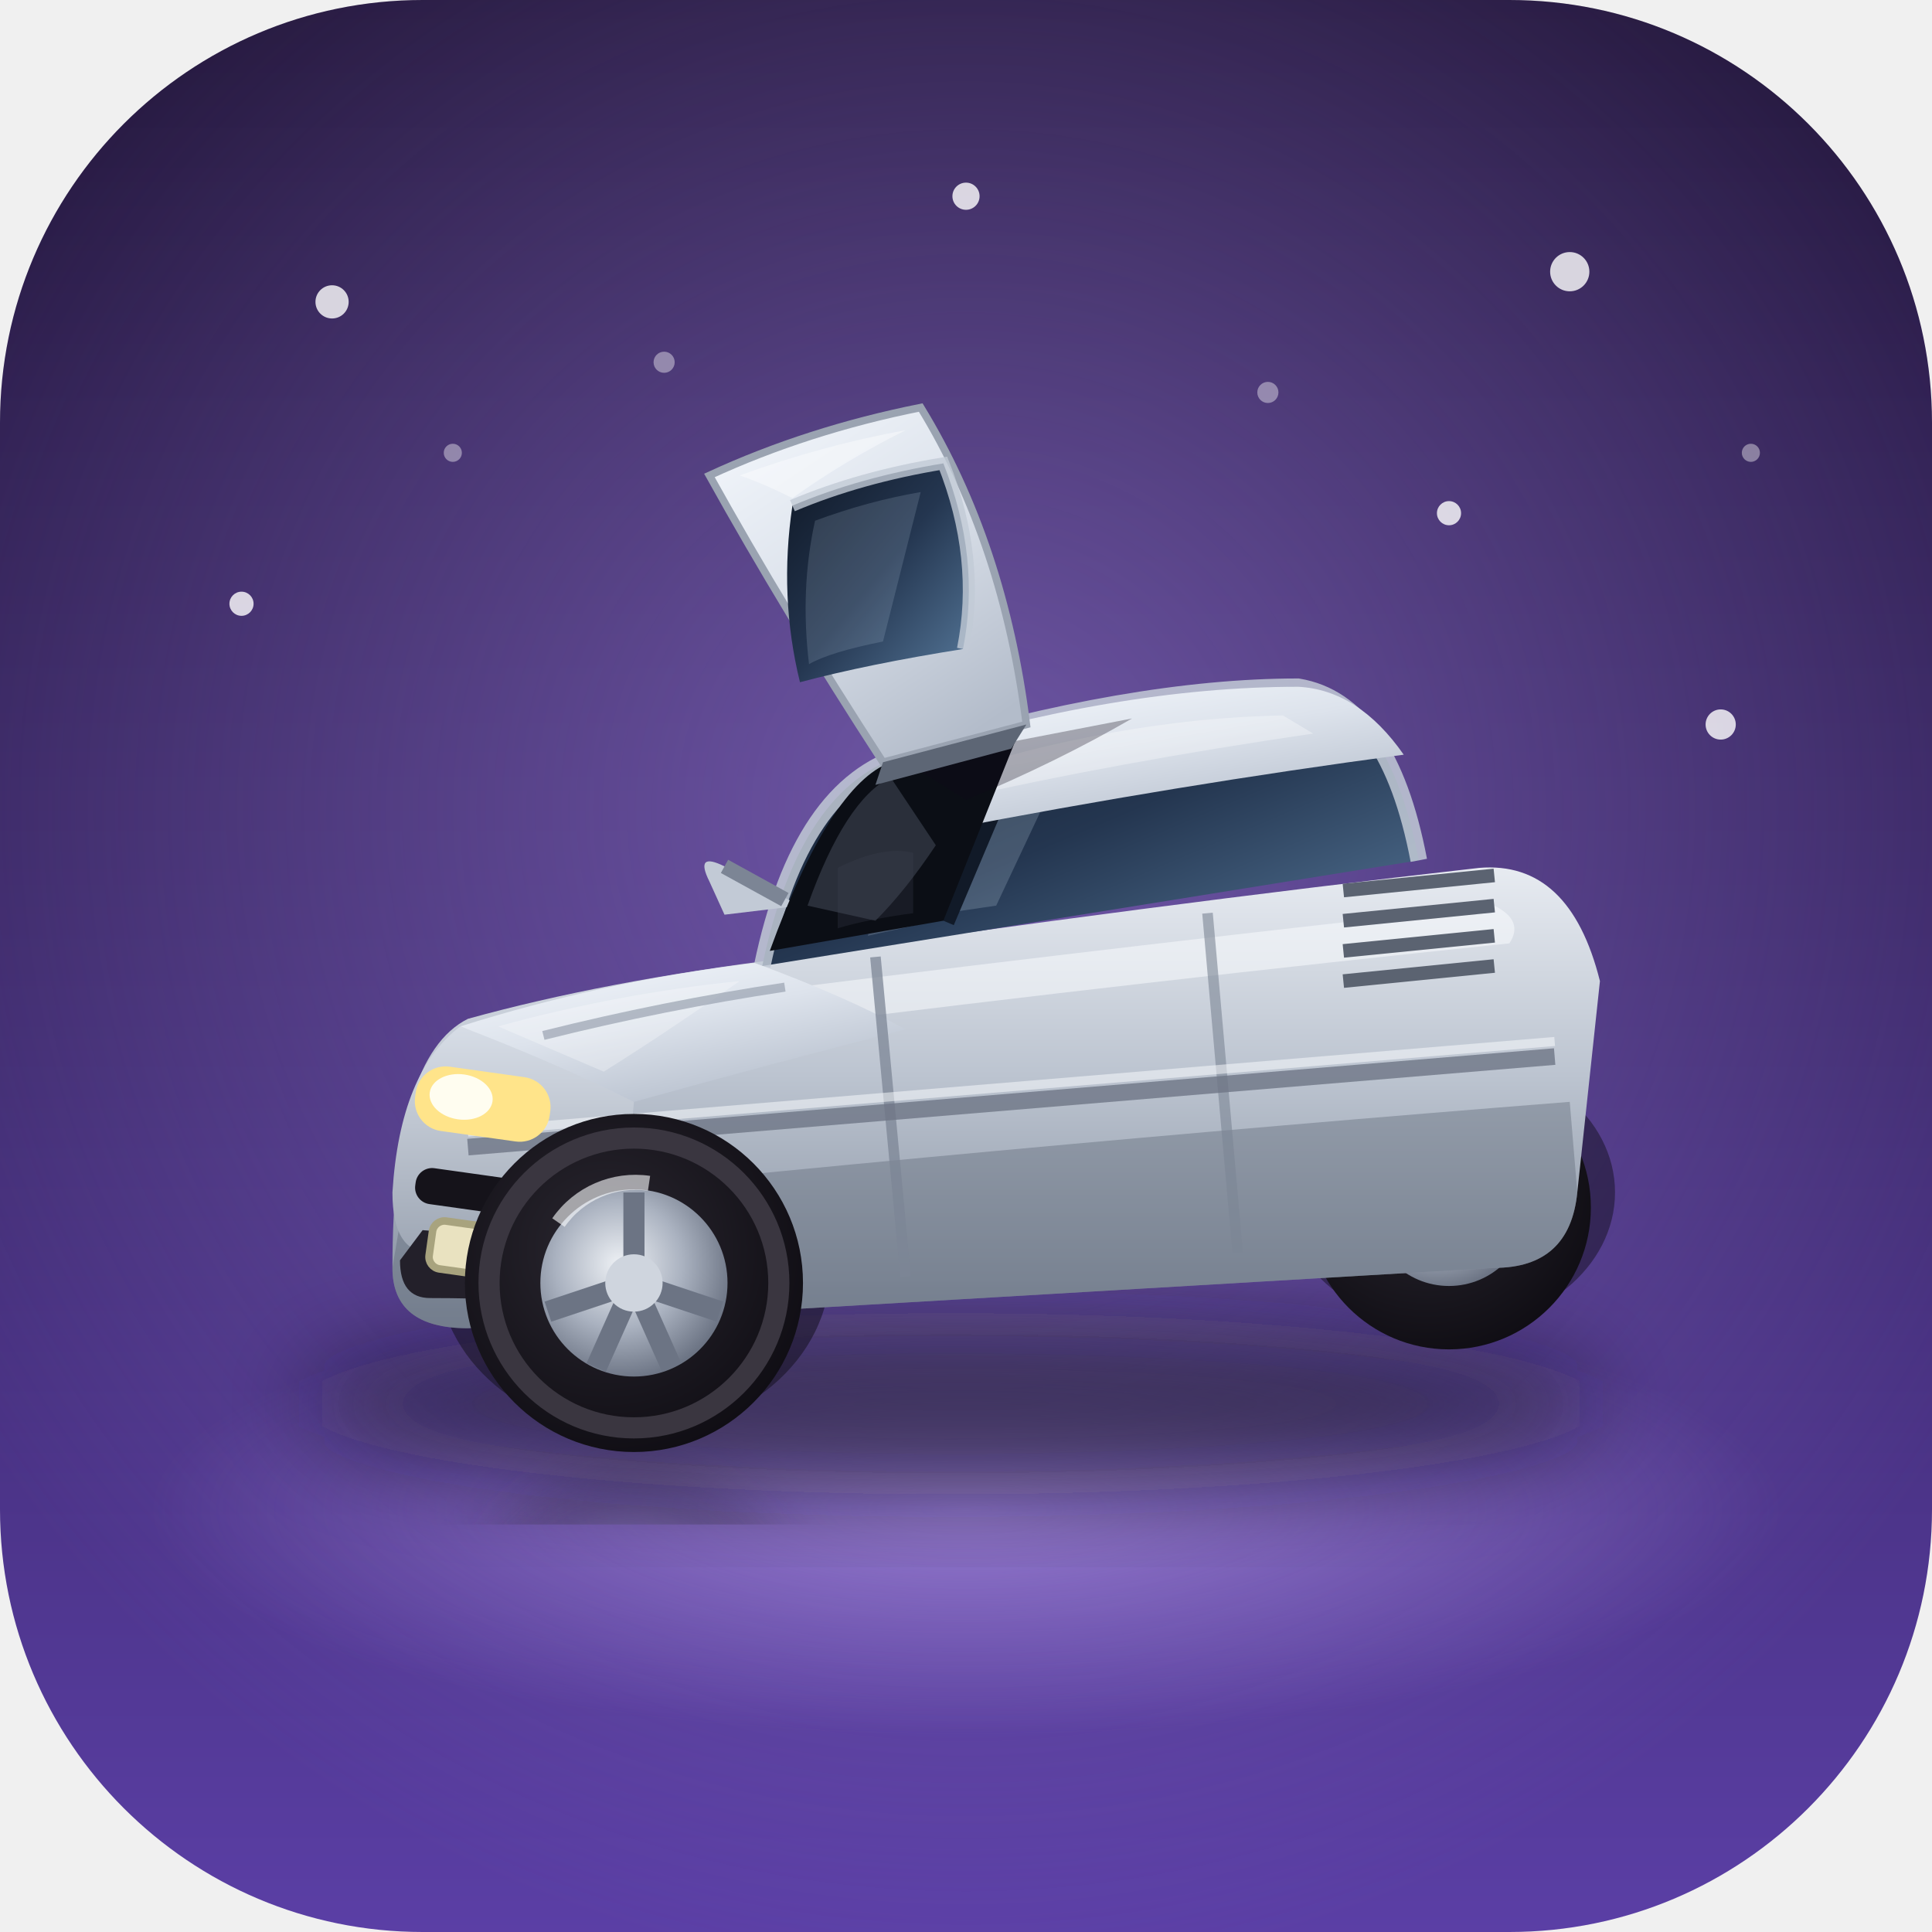
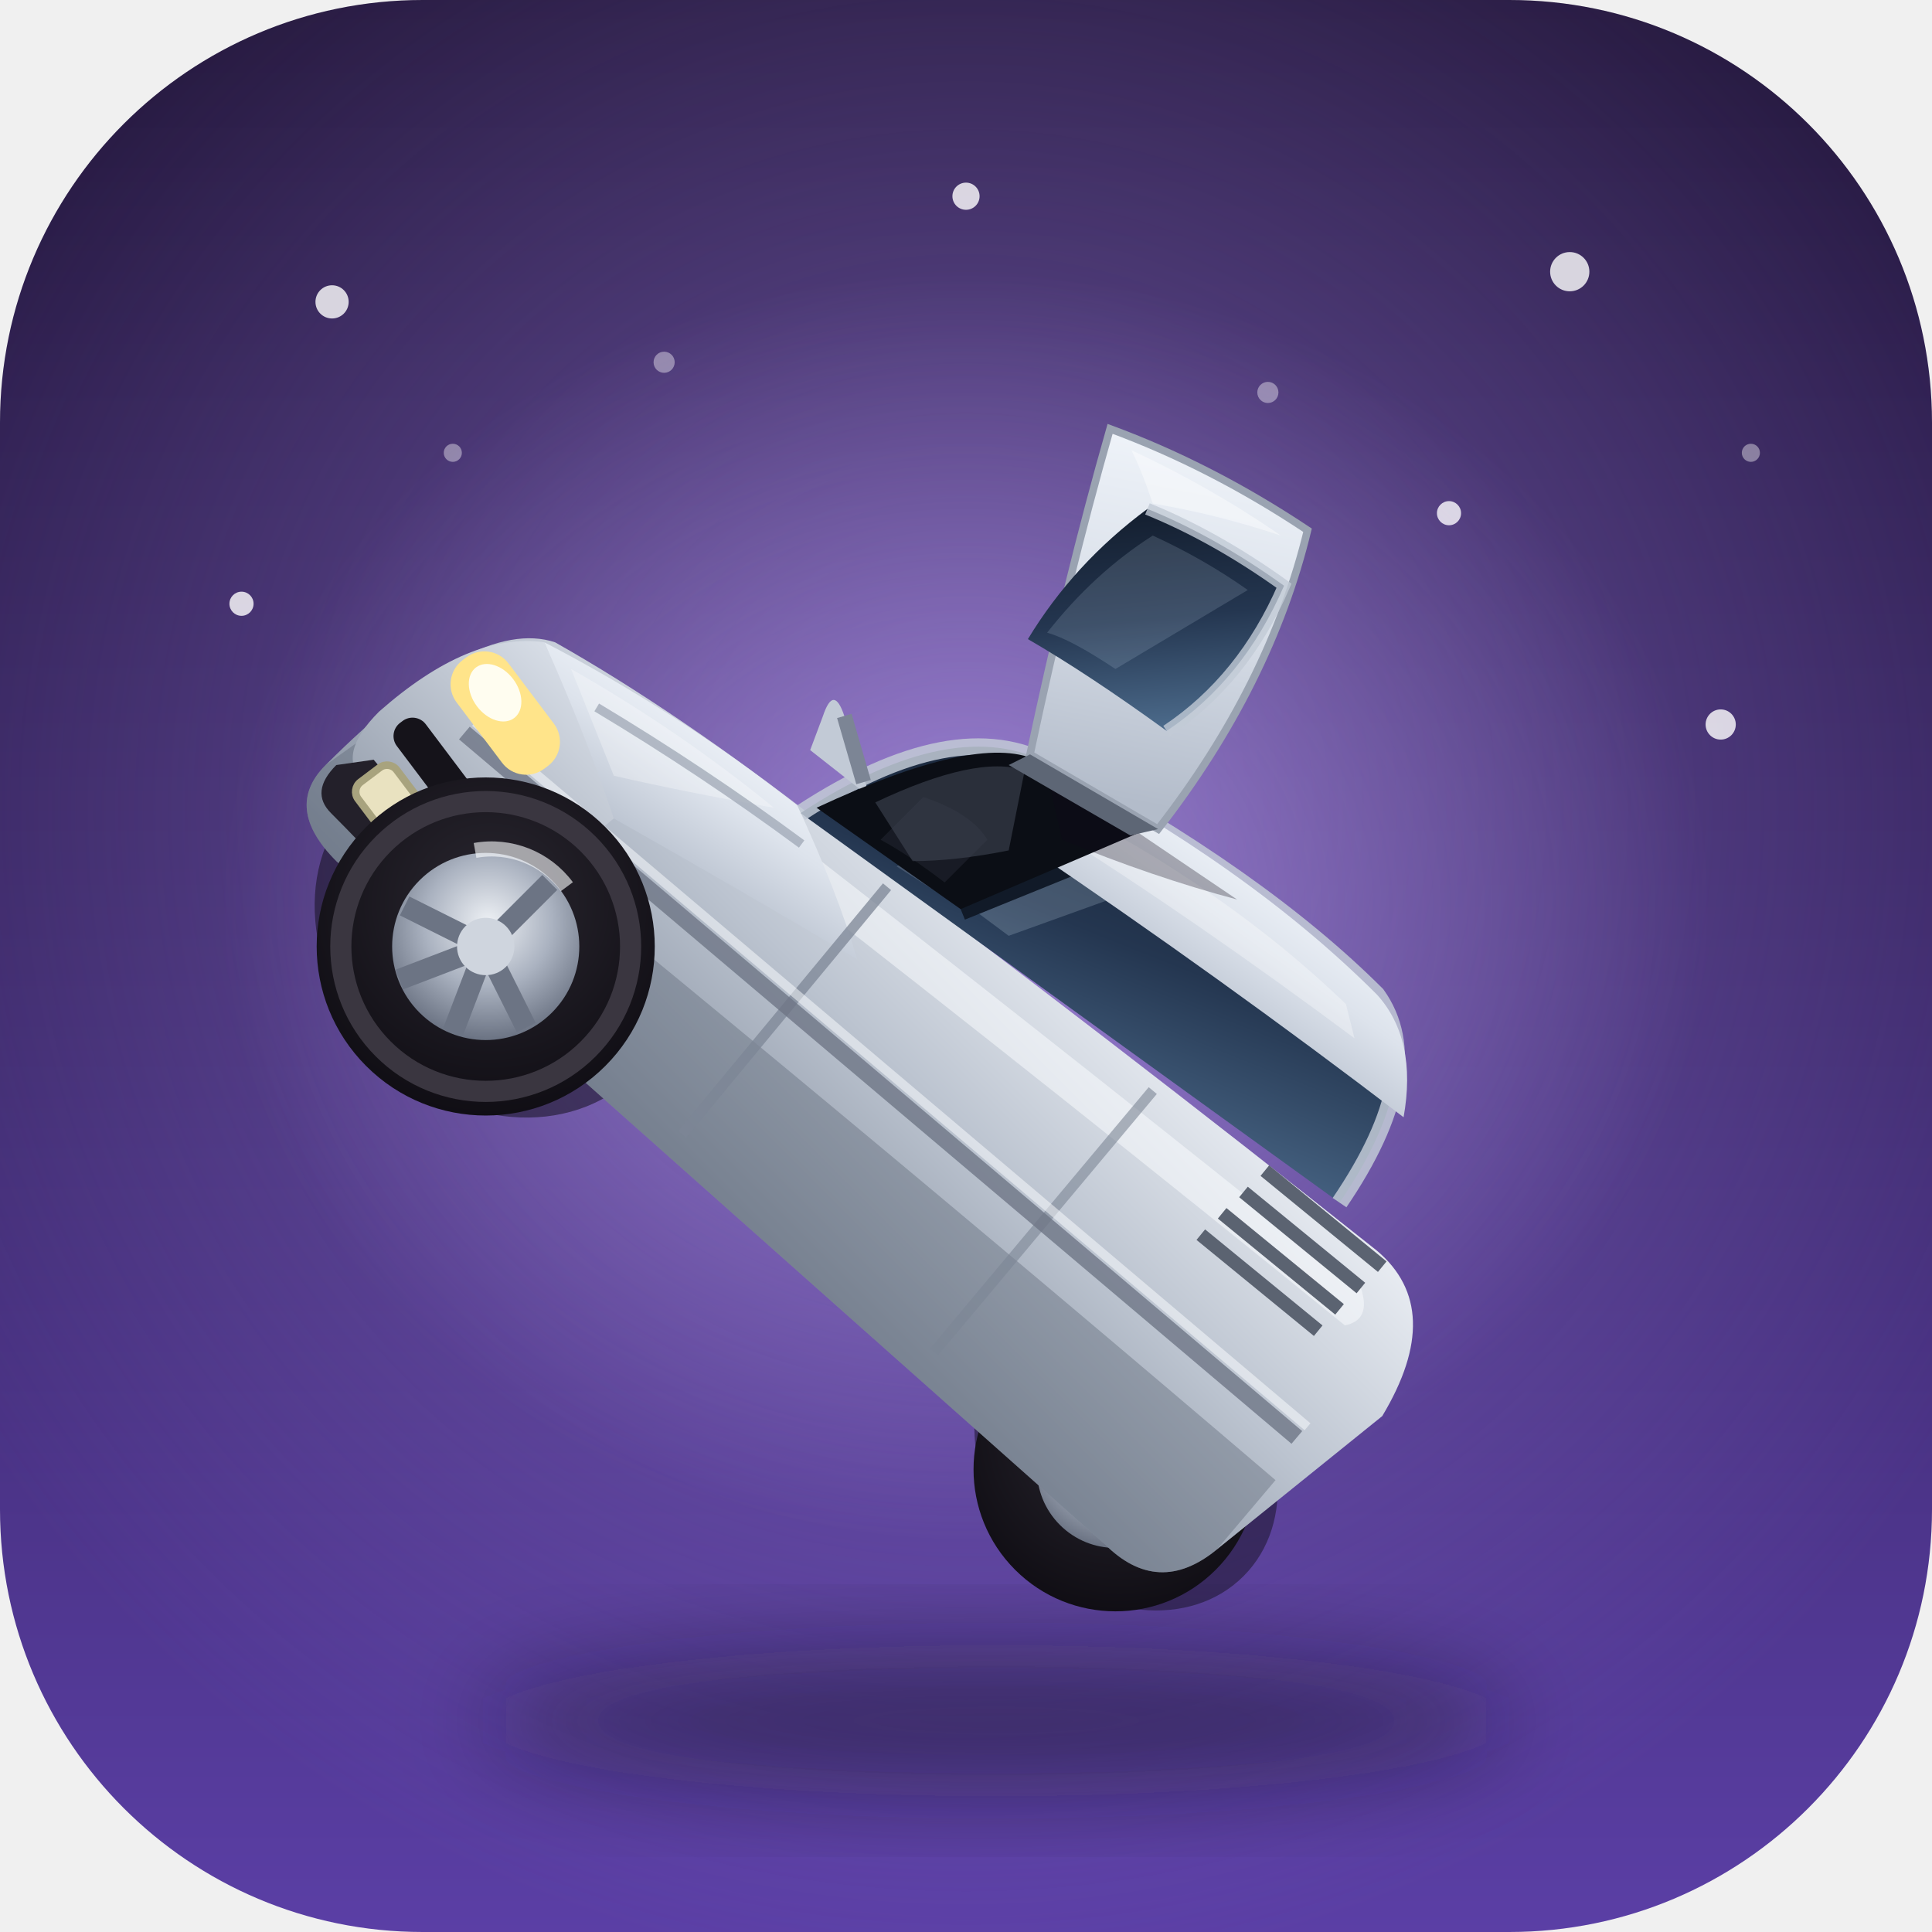
<svg xmlns="http://www.w3.org/2000/svg" viewBox="0 0 128 128">
  <defs>
    <linearGradient id="studio" x1="0" y1="0" x2="0" y2="1">
      <stop offset="0" stop-color="#211538" />
      <stop offset=".5" stop-color="#3a2767" />
      <stop offset="1" stop-color="#5b3fa6" />
    </linearGradient>
    <radialGradient id="spot" cx="0.5" cy="0.42" r="0.6">
      <stop offset="0" stop-color="#9d80e0" stop-opacity=".55" />
      <stop offset="1" stop-color="#9d80e0" stop-opacity="0" />
    </radialGradient>
    <radialGradient id="floorglow" cx="0.5" cy="0.5" r="0.5">
      <stop offset="0" stop-color="#c9aeffff" stop-opacity=".5" />
      <stop offset="1" stop-color="#c9aeff" stop-opacity="0" />
    </radialGradient>
    <linearGradient id="bodyTop" x1="0.1" y1="0" x2="0.7" y2="1">
      <stop offset="0" stop-color="#f3f7fc" />
      <stop offset=".45" stop-color="#dde3ec" />
      <stop offset="1" stop-color="#b3bcca" />
    </linearGradient>
    <linearGradient id="bodySide" x1="0" y1="0" x2="0" y2="1">
      <stop offset="0" stop-color="#e7ebf1" />
      <stop offset=".45" stop-color="#bcc4d0" />
      <stop offset="1" stop-color="#828c9c" />
    </linearGradient>
    <linearGradient id="fascia" x1="0" y1="0" x2="0" y2="1">
      <stop offset="0" stop-color="#d7dde6" />
      <stop offset="1" stop-color="#9aa3b1" />
    </linearGradient>
    <linearGradient id="glass" x1="0" y1="0" x2="1" y2="1">
      <stop offset="0" stop-color="#0f1826" />
      <stop offset=".5" stop-color="#243650" />
      <stop offset="1" stop-color="#56789a" />
    </linearGradient>
    <radialGradient id="alloy" cx="0.42" cy="0.4" r="0.62">
      <stop offset="0" stop-color="#eef1f5" />
      <stop offset=".55" stop-color="#aab2c0" />
      <stop offset="1" stop-color="#6c7484" />
    </radialGradient>
    <radialGradient id="tire" cx="0.42" cy="0.4" r="0.7">
      <stop offset="0" stop-color="#2a2730" />
      <stop offset="1" stop-color="#0d0b11" />
    </radialGradient>
    <filter id="softshadow" x="-40%" y="-40%" width="180%" height="180%">
      <feGaussianBlur stdDeviation="3.2" />
    </filter>
    <filter id="reflblur">
      <feGaussianBlur stdDeviation="1.6" />
    </filter>
    <linearGradient id="fade" x1="0" y1="0" x2="0" y2="1">
      <stop offset="0" stop-color="#fff" stop-opacity=".5" />
      <stop offset="1" stop-color="#fff" stop-opacity="0" />
    </linearGradient>
    <mask id="reflmask">
      <rect x="0" y="92" width="128" height="40" fill="url(#fade)" />
    </mask>
    <clipPath id="tile">
      <rect width="128" height="128" rx="28" />
    </clipPath>
    <g id="car">
      <ellipse cx="42" cy="84" rx="13" ry="11" fill="#14101f" opacity=".55" />
      <ellipse cx="96" cy="79" rx="11" ry="9" fill="#14101f" opacity=".5" />
      <circle cx="96" cy="80" r="9.4" fill="url(#tire)" />
      <circle cx="96" cy="80" r="5.2" fill="url(#alloy)" />
      <circle cx="96" cy="80" r="1.6" fill="#5b6470" />
      <path d="M26 84 Q26 70 31 67.5 Q40 65 52 63.5 Q76 60 98 57.5 Q104 57 106 65                L104.5 79 Q104 84 99 84 L31 88 Q26 88 26 84 Z" fill="url(#bodySide)" />
      <path d="M32 70 Q42 66.5 52 65.5 Q76 62.5 99 60 Q101 61 100 62.5 Q76 65 52 68 Q42 69 33 72.5 Q31 71.5 32 70 Z" fill="#fbfdff" opacity=".5" />
      <path d="M28 80 Q66 76 104 73 L104.5 79 Q104 84 99 84 L31 88 Q26 88 26 84 L26.5 81 Z" fill="#5d6675" opacity=".4" />
      <path d="M50.5 64 Q53 52 60 50 Q75 45.5 86 45.5 Q92 46.5 94 57 Z" fill="url(#glass)" />
      <path d="M56 54 Q63 51.5 70 51.5 L66 60 Q59 61 53.5 62 Z" fill="#cfe2f2" opacity=".2" />
      <path d="M60 50.6 Q63.5 49.8 66 49.8 L62 61 L57.5 62 Z" fill="#eaf3fb" opacity=".16" />
      <line x1="68" y1="48" x2="62.5" y2="61" stroke="#111a28" stroke-width="1.5" />
      <path d="M50.5 64 Q53 52 60 50 Q75 45.5 86 45.5 Q92 46.5 94 57" fill="none" stroke="#c2cad6" stroke-width="1.1" opacity=".85" />
      <path d="M59.5 50 Q74 45.5 86 45.5 Q90 45.7 93 50 Q78 52 62.5 55 Q60 52.5 59.5 50 Z" fill="url(#bodyTop)" />
      <path d="M62 51.5 Q74 47.6 85 47.4 L87 48.6 Q74 50.5 63 53 Z" fill="#ffffff" opacity=".32" />
      <path d="M30.5 68 Q40 65 50 63.8 Q56 66 60 68.2 Q51 70.5 42 73 Q35 70 30.5 68 Z" fill="url(#bodyTop)" />
      <path d="M33 68 Q41 65.8 49 65 Q44 68.5 40 71 Z" fill="#ffffff" opacity=".28" />
      <path d="M36 68.6 Q44 66.6 52 65.4" stroke="#9aa3b1" stroke-width=".6" fill="none" opacity=".7" />
      <path d="M30.5 68 Q37 70.5 42 73 L41 84 L28.5 83 Q26 83 26 79 Q26.5 71 30.5 68 Z" fill="url(#fascia)" />
      <path d="M28 81.5 Q34 82 41 83 L40 86.5 Q34 86 28.5 86 Q26.5 86 26.5 83.5 Z" fill="#23202a" />
      <path d="M58 63.4 L60 84.6" stroke="#7c8595" stroke-width=".7" opacity=".75" />
      <path d="M80 60.5 L82 83" stroke="#7c8595" stroke-width=".7" opacity=".6" />
      <path d="M31 76 L103 70" stroke="#6e7686" stroke-width="1.1" opacity=".8" />
      <path d="M31 75 L103 69" stroke="#fbfdff" stroke-width=".6" opacity=".5" />
      <g stroke="#5b6371" stroke-width=".9">
        <line x1="89" y1="59" x2="99" y2="58" />
        <line x1="89" y1="61" x2="99" y2="60" />
        <line x1="89" y1="63" x2="99" y2="62" />
        <line x1="89" y1="65" x2="99" y2="64" />
      </g>
      <path d="M53 60 l-5 -2.6 q-2 -1 -1 1 l1 2.2 z" fill="#c2cad6" />
      <path d="M48 57.4 l4 2.2" stroke="#7c8595" stroke-width="1" />
      <rect x="27.5" y="71" width="9" height="4.3" rx="2" fill="#ffe48a" transform="rotate(8 32 73)" />
      <ellipse cx="30.5" cy="72.6" rx="2.1" ry="1.5" fill="#fffdf0" transform="rotate(8 30 73)" />
      <rect x="27.5" y="78" width="11" height="2.4" rx="1.1" fill="#15131a" transform="rotate(8 33 79)" />
      <rect x="28.5" y="81.4" width="9.5" height="3.2" rx=".8" fill="#e9e2c0" stroke="#a8a37e" stroke-width=".5" transform="rotate(8 33 83)" />
      <circle cx="42" cy="85" r="11.2" fill="url(#tire)" />
      <circle cx="42" cy="85" r="9.6" fill="none" stroke="#3a3640" stroke-width="1.4" />
      <circle cx="42" cy="85" r="6.2" fill="url(#alloy)" />
      <g stroke="#6c7484" stroke-width="1.4">
        <line x1="42" y1="85" x2="42" y2="79" />
        <line x1="42" y1="85" x2="47.7" y2="86.9" />
        <line x1="42" y1="85" x2="44.5" y2="90.6" />
        <line x1="42" y1="85" x2="39.5" y2="90.6" />
        <line x1="42" y1="85" x2="36.3" y2="86.9" />
      </g>
      <circle cx="42" cy="85" r="1.9" fill="#cfd5de" />
      <path d="M37 81 a6.2 6.2 0 0 1 6 -2.6" stroke="#fbfdff" stroke-width="1" fill="none" opacity=".6" />
      <path d="M51 63 Q55 52 59 50.5 L67.5 48.5 L62.5 61 Z" fill="#0b0e15" />
      <path d="M53.5 60 Q56 53 59 51.5 L62 56 Q60 59 58 61 Z" fill="#2a2f3a" />
      <path d="M55.5 57.5 q3 -1.5 5 -1 l0 4 q-3 .4 -5 1 z" fill="#41475440" />
      <path d="M60 50.5 L75 47.6 Q70 50.5 64 53 Z" fill="#0c0818" opacity=".3" />
      <path d="M58.5 50.5 L68 48 Q66.5 36 61 27 Q53.5 28.5 47 31.5 Q52 40.5 58.5 50.5 Z" fill="url(#bodyTop)" stroke="#9aa3b1" stroke-width=".5" />
      <path d="M49 31.5 Q54.5 29.5 60 28.5 Q56 30.5 52.5 33 Q50.5 32 49 31.5 Z" fill="#ffffff" opacity=".4" />
      <path d="M52.5 33.5 Q57 31.6 62.5 30.7 Q65 37 63.8 43 Q57.5 44 53 45.2 Q51.6 39.5 52.5 33.5 Z" fill="url(#glass)" />
      <path d="M54 34.5 Q57.5 33.2 61 32.6 L58.5 42.5 Q55 43.2 53.6 44 Q53 39 54 34.5 Z" fill="#cfe2f2" opacity=".16" />
      <path d="M52.5 33.5 Q57 31.6 62.5 30.7 Q65 37 63.8 43" fill="none" stroke="#c2cad6" stroke-width=".8" opacity=".8" />
      <path d="M58.5 50.5 L68 48 L67 49.6 L58 52 Z" fill="#5d6675" />
    </g>
  </defs>
  <rect width="128" height="128" rx="28" fill="url(#studio)" />
  <g clip-path="url(#tile)">
    <rect width="128" height="128" fill="url(#spot)" />
    <g fill="#fff" opacity=".8">
      <circle cx="22" cy="20" r="1.1" />
      <circle cx="104" cy="18" r="1.3" />
      <circle cx="64" cy="13" r=".9" />
      <circle cx="96" cy="34" r=".8" />
      <circle cx="16" cy="40" r=".8" />
      <circle cx="114" cy="48" r="1" />
    </g>
    <g fill="#fff" opacity=".4">
      <circle cx="44" cy="24" r=".7" />
      <circle cx="84" cy="26" r=".7" />
      <circle cx="30" cy="30" r=".6" />
      <circle cx="116" cy="30" r=".6" />
    </g>
-     <ellipse cx="64" cy="100" rx="54" ry="15" fill="url(#floorglow)" />
-     <g mask="url(#reflmask)" filter="url(#reflblur)" opacity=".5" transform="matrix(1,0,0,-1,0,193)">
+     <ellipse cx="64" cy="60" rx="50" ry="42" fill="url(#floorglow)" />
+     <ellipse cx="66" cy="114" rx="34" ry="5" fill="#0c0818" opacity=".4" filter="url(#softshadow)" />
+     <g transform="rotate(45 64 62)">
      <use href="#car" />
    </g>
-     <ellipse cx="63" cy="93" rx="43" ry="6" fill="#0c0818" opacity=".55" filter="url(#softshadow)" />
-     <use href="#car" />
  </g>
</svg>
